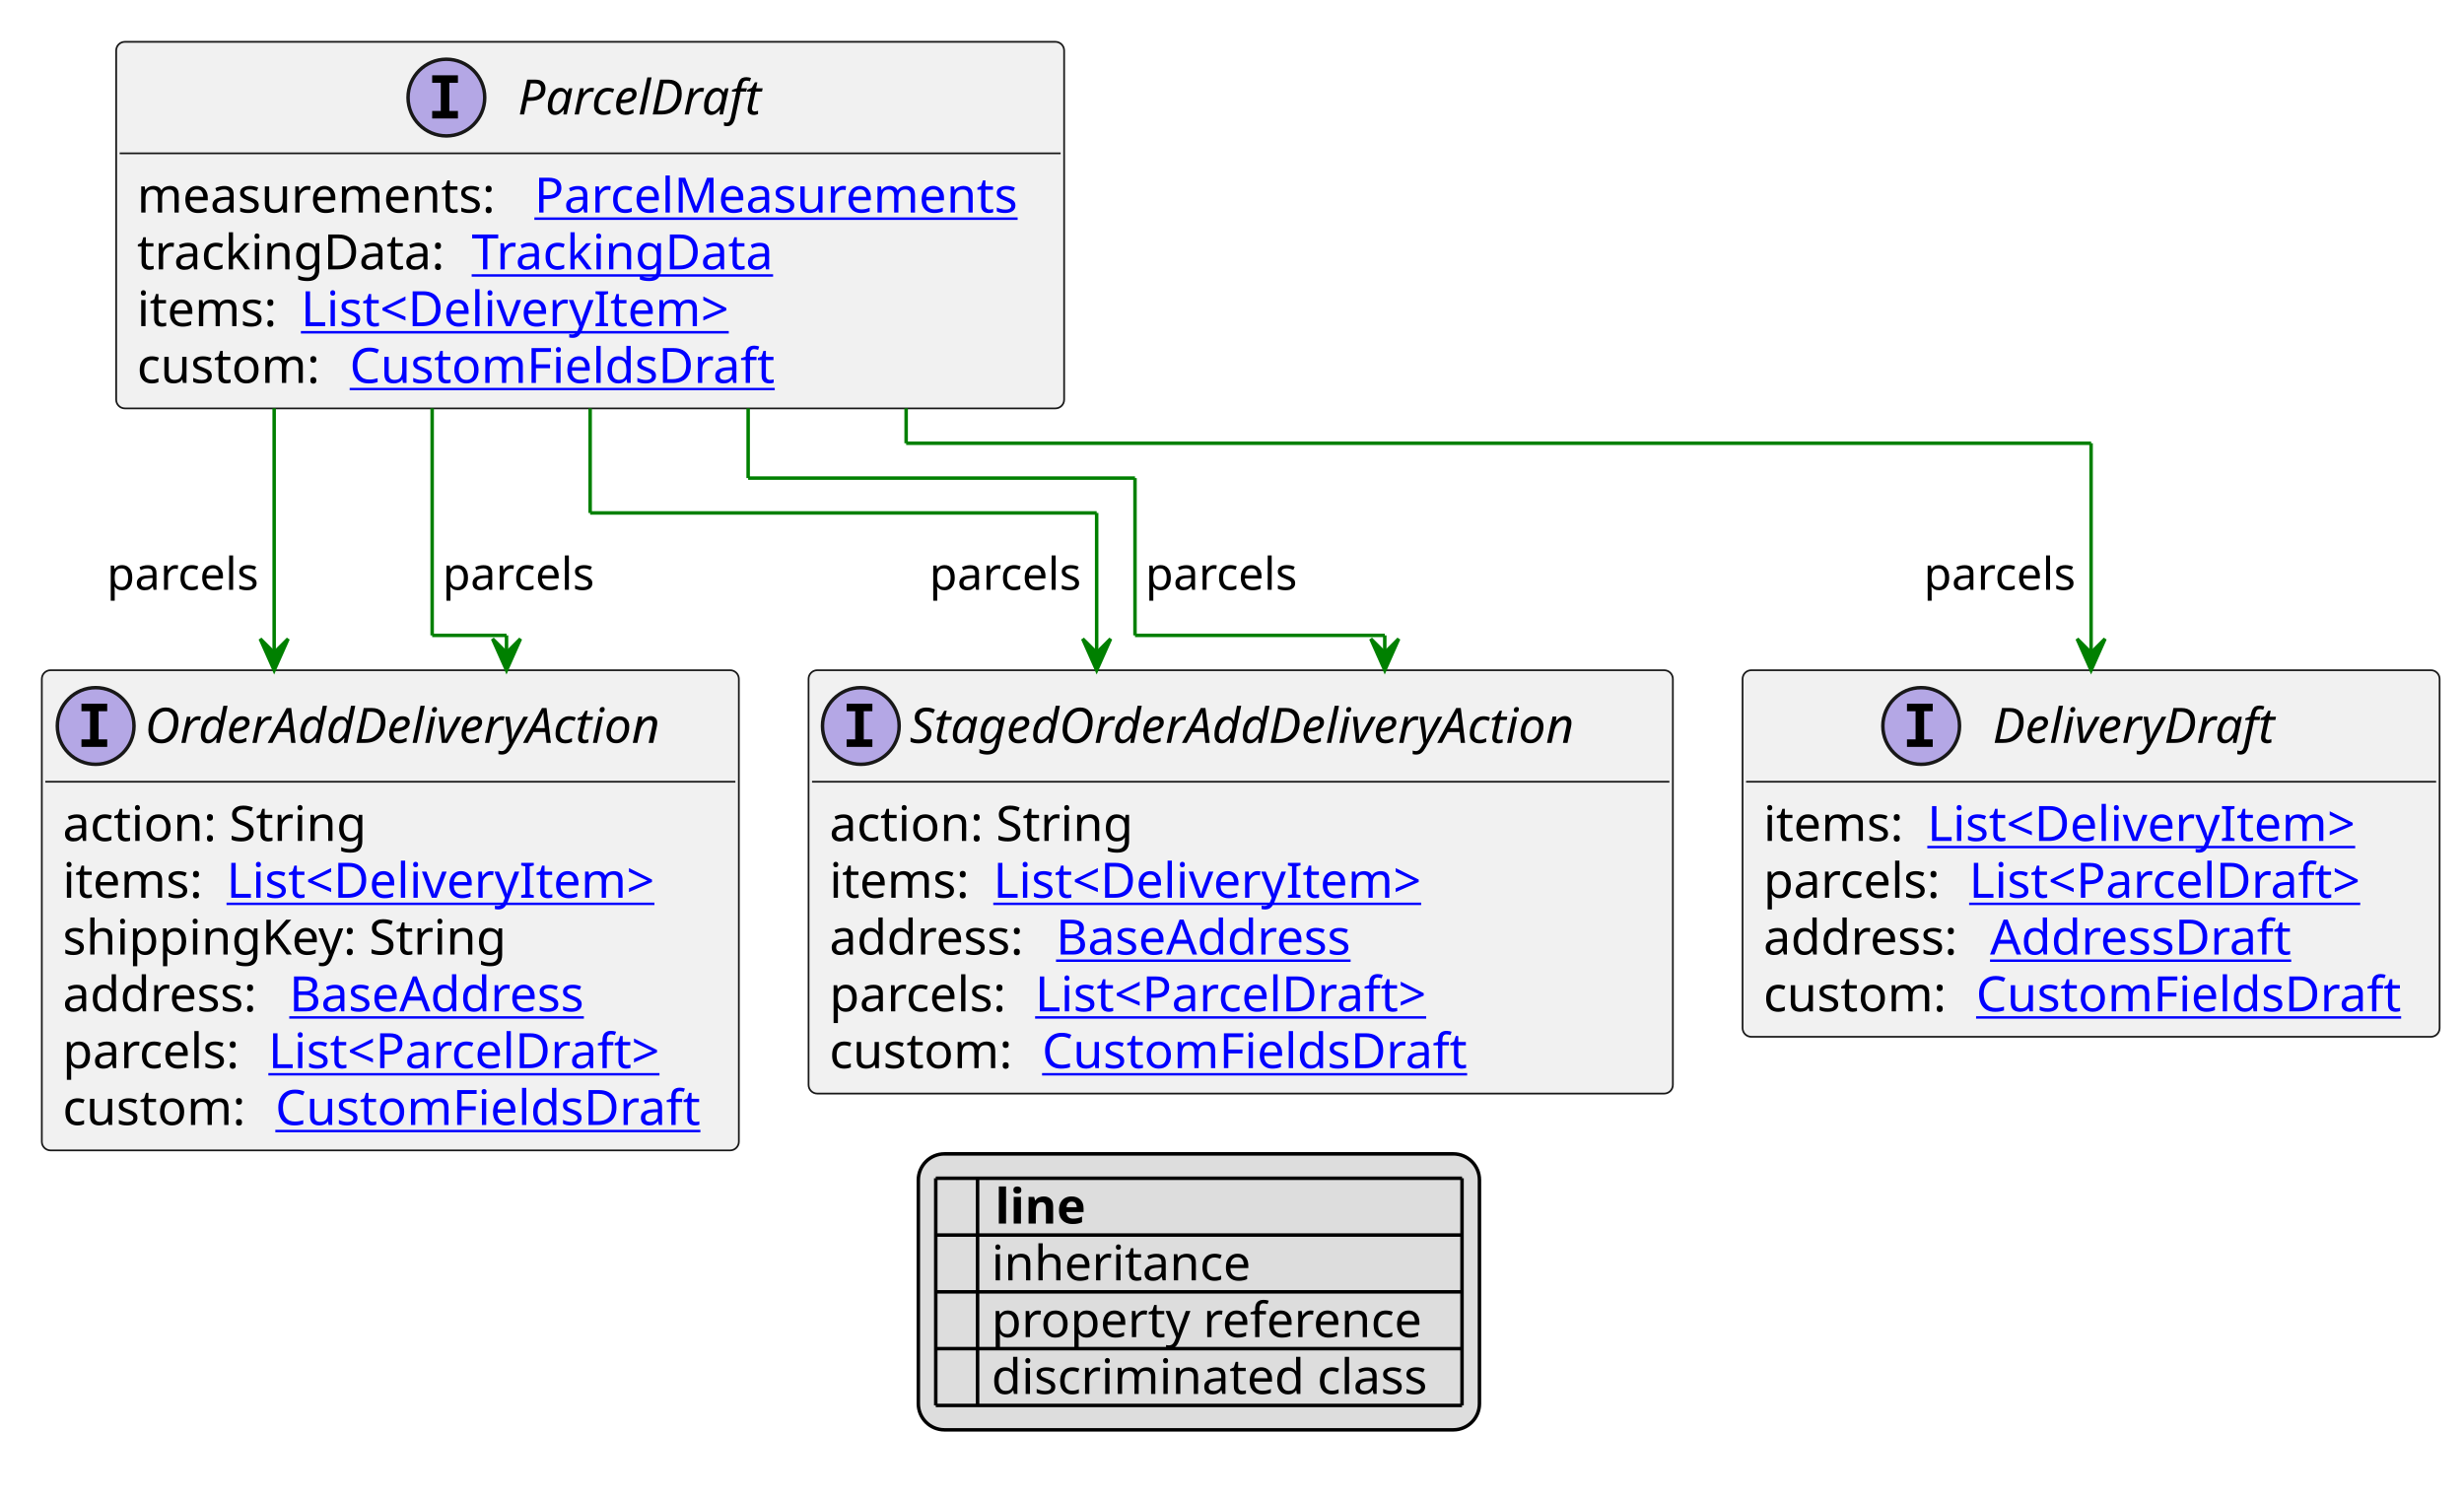
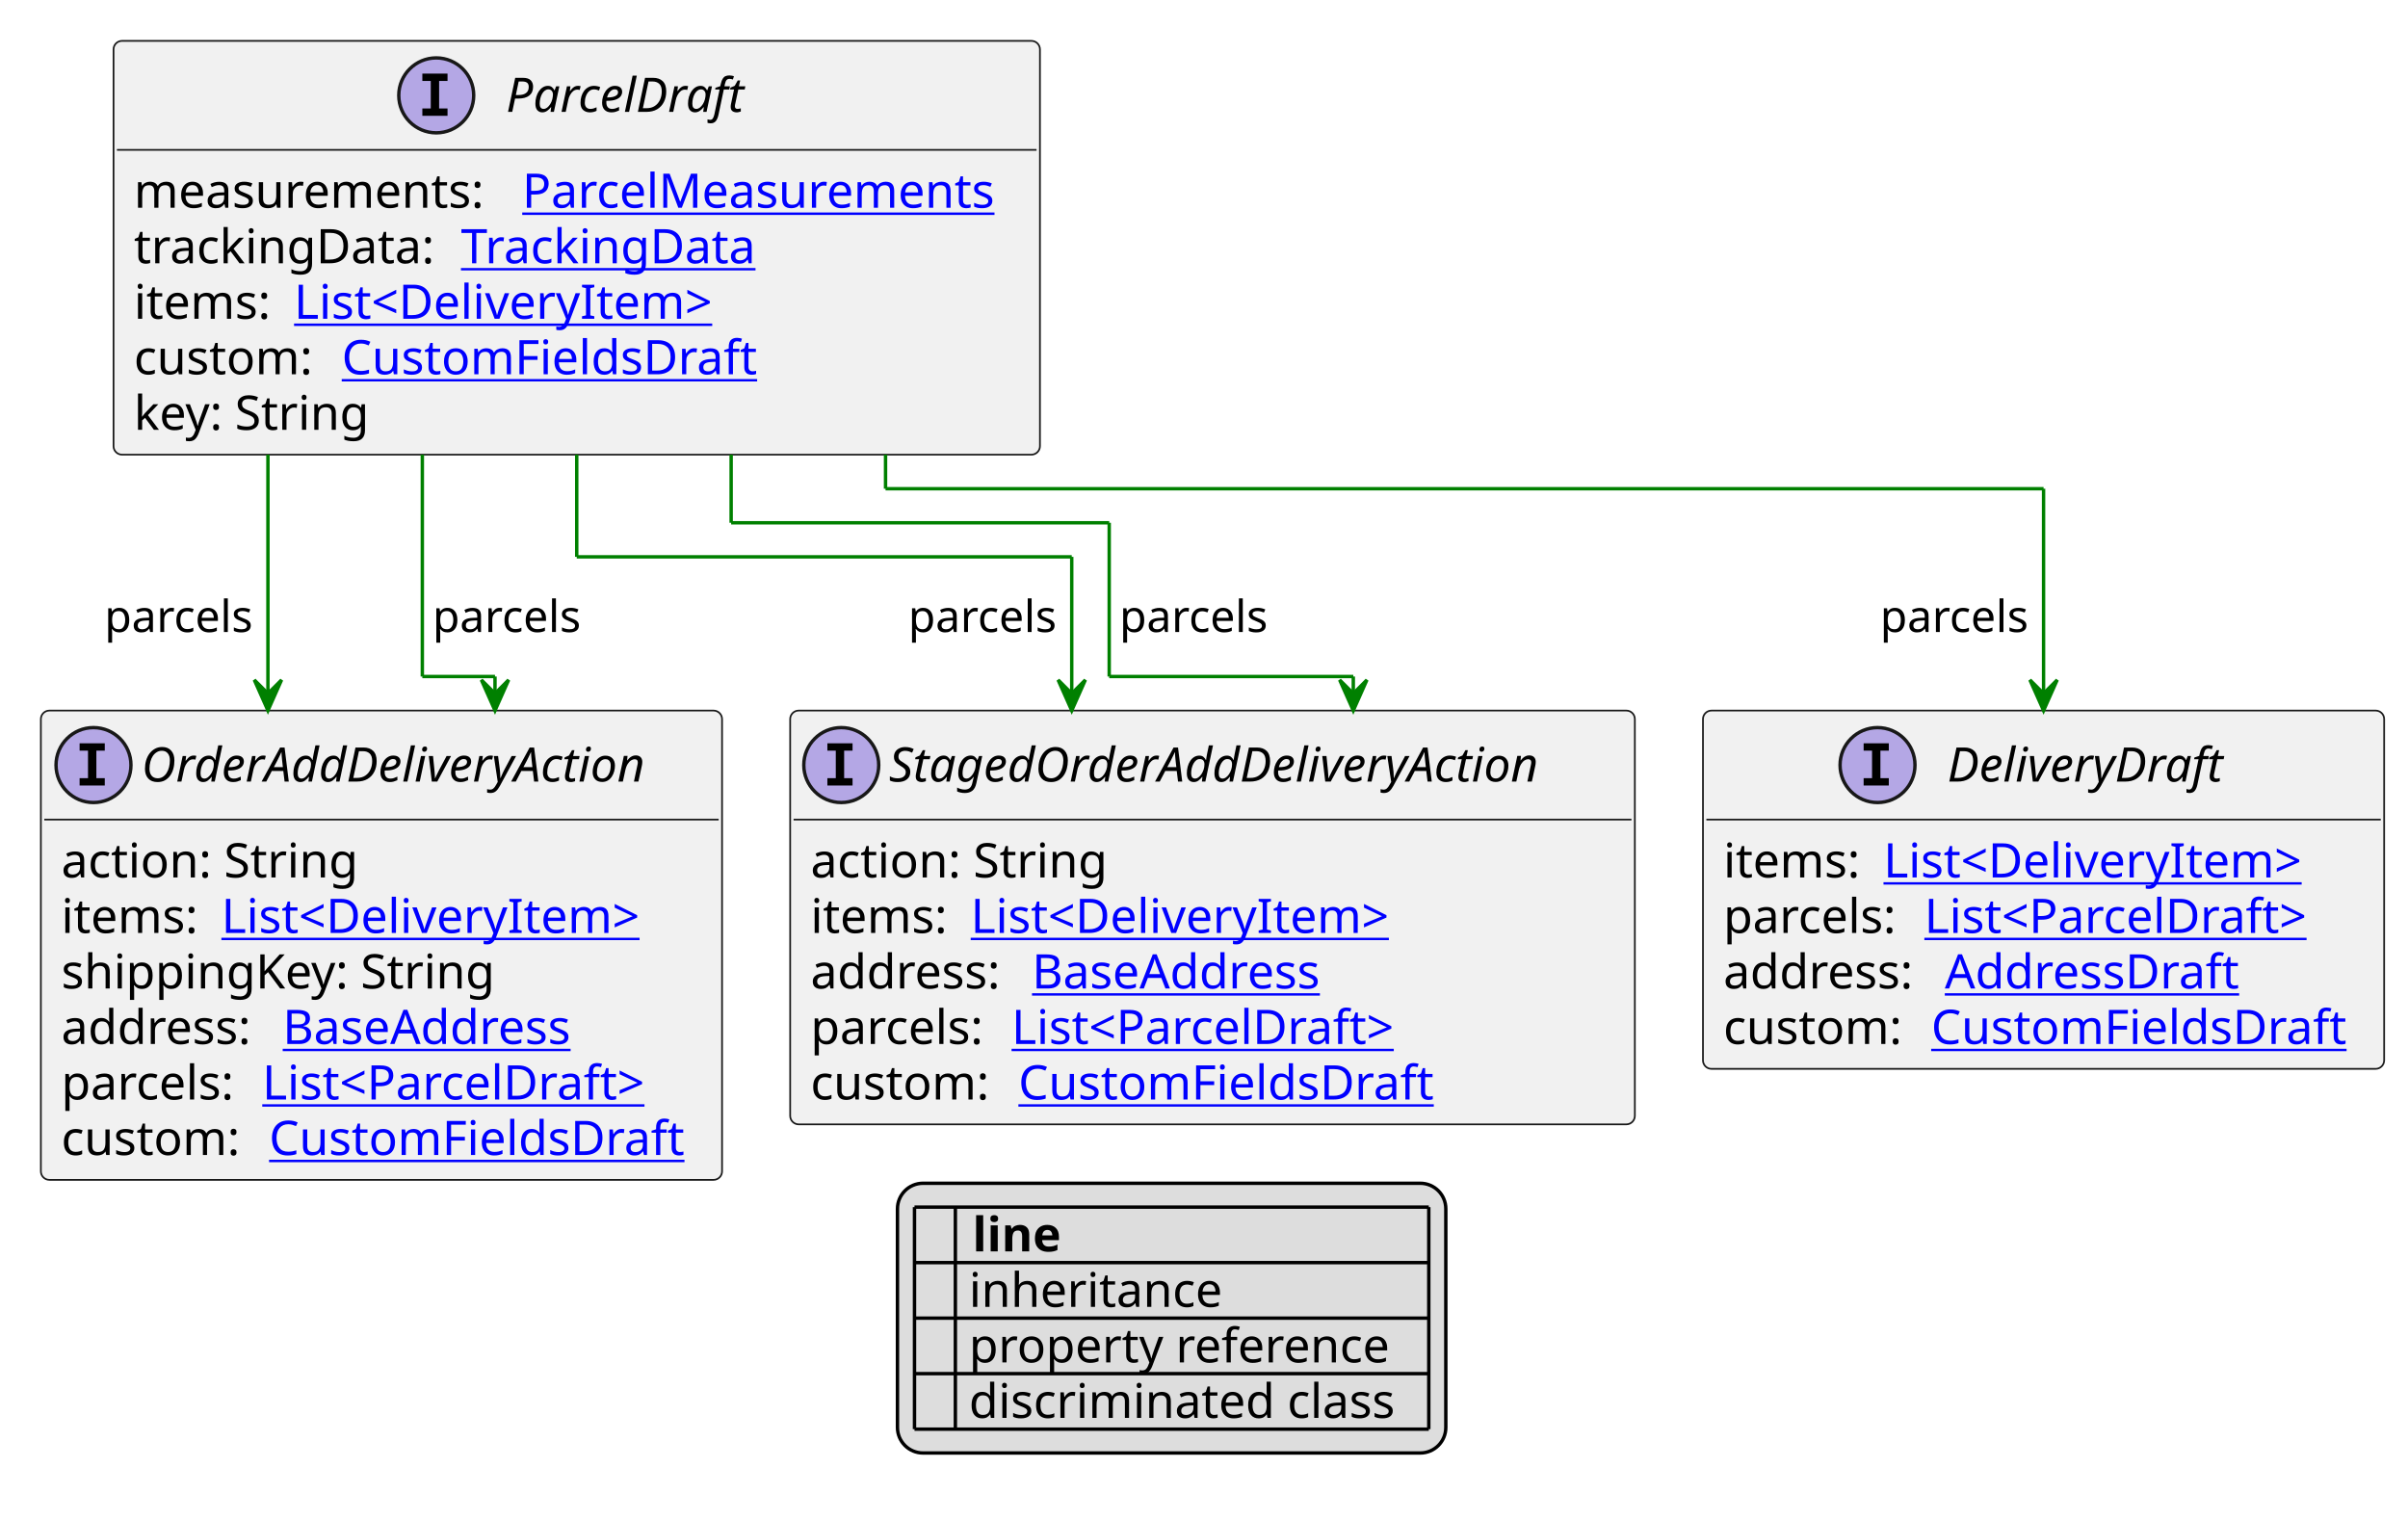
- <svg xmlns="http://www.w3.org/2000/svg" xmlns:xlink="http://www.w3.org/1999/xlink" contentStyleType="text/css" height="430px" preserveAspectRatio="none" style="width:707px;height:430px;background:#FFFFFF;" version="1.1" viewBox="0 0 707 430" width="707px" zoomAndPan="magnify">
+ <svg xmlns="http://www.w3.org/2000/svg" xmlns:xlink="http://www.w3.org/1999/xlink" contentStyleType="text/css" height="446px" preserveAspectRatio="none" style="width:707px;height:446px;background:#FFFFFF;" version="1.1" viewBox="0 0 707 446" width="707px" zoomAndPan="magnify">
  <defs>
-     <filter height="1" id="brft47xiajkid0" width="1" x="0" y="0">
+     <filter height="1" id="b9it2m5ih28va0" width="1" x="0" y="0">
      <feFlood flood-color="#000000" result="flood" />
      <feComposite in="SourceGraphic" in2="flood" operator="over" />
    </filter>
-     <filter height="1" id="brft47xiajkid1" width="1" x="0" y="0">
+     <filter height="1" id="b9it2m5ih28va1" width="1" x="0" y="0">
      <feFlood flood-color="#008000" result="flood" />
      <feComposite in="SourceGraphic" in2="flood" operator="over" />
    </filter>
-     <filter height="1" id="brft47xiajkid2" width="1" x="0" y="0">
+     <filter height="1" id="b9it2m5ih28va2" width="1" x="0" y="0">
      <feFlood flood-color="#0000FF" result="flood" />
      <feComposite in="SourceGraphic" in2="flood" operator="over" />
    </filter>
  </defs>
  <g>
    <a href="ParcelDraft.svg" target="_top" title="ParcelDraft.svg" xlink:actuate="onRequest" xlink:href="ParcelDraft.svg" xlink:show="new" xlink:title="ParcelDraft.svg" xlink:type="simple">
      <g id="elem_ParcelDraft">
-         <rect codeLine="10" fill="#F1F1F1" height="105.188" id="ParcelDraft" rx="2.5" ry="2.5" style="stroke:#181818;stroke-width:0.5;" width="272" x="33.333" y="12" />
+         <rect codeLine="10" fill="#F1F1F1" height="121.484" id="ParcelDraft" rx="2.5" ry="2.5" style="stroke:#181818;stroke-width:0.5;" width="272" x="33.333" y="12" />
        <ellipse cx="128.083" cy="28" fill="#B4A7E5" rx="11" ry="11" style="stroke:#181818;stroke-width:1.0;" />
        <path d="M124.005,23.766 L124.005,21.609 L131.396,21.609 L131.396,23.766 L128.927,23.766 L128.927,31.844 L131.396,31.844 L131.396,34 L124.005,34 L124.005,31.844 L126.474,31.844 L126.474,23.766 L124.005,23.766 Z " fill="#000000" />
        <text fill="#000000" font-family="sans-serif" font-size="14" font-style="italic" lengthAdjust="spacing" textLength="74" x="148.583" y="32.847">ParcelDraft</text>
        <line style="stroke:#181818;stroke-width:0.5;" x1="34.333" x2="304.333" y1="44" y2="44" />
        <text fill="#000000" font-family="sans-serif" font-size="14" lengthAdjust="spacing" textLength="110" x="39.333" y="60.995">measurements:</text>
        <a href="ParcelMeasurements.svg" target="_top" title="ParcelMeasurements.svg" xlink:actuate="onRequest" xlink:href="ParcelMeasurements.svg" xlink:show="new" xlink:title="ParcelMeasurements.svg" xlink:type="simple">
          <text fill="#0000FF" font-family="sans-serif" font-size="14" lengthAdjust="spacing" text-decoration="underline" textLength="146" x="153.333" y="60.995">ParcelMeasurements</text>
        </a>
        <text fill="#000000" font-family="sans-serif" font-size="14" lengthAdjust="spacing" textLength="92" x="39.333" y="77.292">trackingData:</text>
        <a href="TrackingData.svg" target="_top" title="TrackingData.svg" xlink:actuate="onRequest" xlink:href="TrackingData.svg" xlink:show="new" xlink:title="TrackingData.svg" xlink:type="simple">
          <text fill="#0000FF" font-family="sans-serif" font-size="14" lengthAdjust="spacing" text-decoration="underline" textLength="91" x="135.333" y="77.292">TrackingData</text>
        </a>
        <text fill="#000000" font-family="sans-serif" font-size="14" lengthAdjust="spacing" textLength="43" x="39.333" y="93.589">items:</text>
        <a href="DeliveryItem.svg" target="_top" title="DeliveryItem.svg" xlink:actuate="onRequest" xlink:href="DeliveryItem.svg" xlink:show="new" xlink:title="DeliveryItem.svg" xlink:type="simple">
          <text fill="#0000FF" font-family="sans-serif" font-size="14" lengthAdjust="spacing" text-decoration="underline" textLength="131" x="86.333" y="93.589">List&lt;DeliveryItem&gt;</text>
        </a>
        <text fill="#000000" font-family="sans-serif" font-size="14" lengthAdjust="spacing" textLength="57" x="39.333" y="109.886">custom:</text>
        <a href="CustomFieldsDraft.svg" target="_top" title="CustomFieldsDraft.svg" xlink:actuate="onRequest" xlink:href="CustomFieldsDraft.svg" xlink:show="new" xlink:title="CustomFieldsDraft.svg" xlink:type="simple">
          <text fill="#0000FF" font-family="sans-serif" font-size="14" lengthAdjust="spacing" text-decoration="underline" textLength="127" x="100.333" y="109.886">CustomFieldsDraft</text>
        </a>
+         <text fill="#000000" font-family="sans-serif" font-size="14" lengthAdjust="spacing" textLength="73" x="39.333" y="126.183">key: String</text>
      </g>
    </a>
    <a href="StagedOrderAddDeliveryAction.svg" target="_top" title="StagedOrderAddDeliveryAction.svg" xlink:actuate="onRequest" xlink:href="StagedOrderAddDeliveryAction.svg" xlink:show="new" xlink:title="StagedOrderAddDeliveryAction.svg" xlink:type="simple">
      <g id="elem_StagedOrderAddDeliveryAction">
-         <rect codeLine="19" fill="#F1F1F1" height="121.484" id="StagedOrderAddDeliveryAction" rx="2.5" ry="2.5" style="stroke:#181818;stroke-width:0.5;" width="248" x="232" y="192.32" />
-         <ellipse cx="247" cy="208.32" fill="#B4A7E5" rx="11" ry="11" style="stroke:#181818;stroke-width:1.0;" />
-         <path d="M242.922,204.086 L242.922,201.93 L250.312,201.93 L250.312,204.086 L247.844,204.086 L247.844,212.164 L250.312,212.164 L250.312,214.32 L242.922,214.32 L242.922,212.164 L245.391,212.164 L245.391,204.086 L242.922,204.086 Z " fill="#000000" />
-         <text fill="#000000" font-family="sans-serif" font-size="14" font-style="italic" lengthAdjust="spacing" textLength="216" x="261" y="213.167">StagedOrderAddDeliveryAction</text>
-         <line style="stroke:#181818;stroke-width:0.5;" x1="233" x2="479" y1="224.32" y2="224.32" />
-         <text fill="#000000" font-family="sans-serif" font-size="14" lengthAdjust="spacing" textLength="91" x="238" y="241.315">action: String</text>
-         <text fill="#000000" font-family="sans-serif" font-size="14" lengthAdjust="spacing" textLength="43" x="238" y="257.612">items:</text>
+         <rect codeLine="20" fill="#F1F1F1" height="121.484" id="StagedOrderAddDeliveryAction" rx="2.5" ry="2.5" style="stroke:#181818;stroke-width:0.5;" width="248" x="232" y="208.617" />
+         <ellipse cx="247" cy="224.617" fill="#B4A7E5" rx="11" ry="11" style="stroke:#181818;stroke-width:1.0;" />
+         <path d="M242.922,220.383 L242.922,218.227 L250.312,218.227 L250.312,220.383 L247.844,220.383 L247.844,228.461 L250.312,228.461 L250.312,230.617 L242.922,230.617 L242.922,228.461 L245.391,228.461 L245.391,220.383 L242.922,220.383 Z " fill="#000000" />
+         <text fill="#000000" font-family="sans-serif" font-size="14" font-style="italic" lengthAdjust="spacing" textLength="216" x="261" y="229.464">StagedOrderAddDeliveryAction</text>
+         <line style="stroke:#181818;stroke-width:0.5;" x1="233" x2="479" y1="240.617" y2="240.617" />
+         <text fill="#000000" font-family="sans-serif" font-size="14" lengthAdjust="spacing" textLength="91" x="238" y="257.612">action: String</text>
+         <text fill="#000000" font-family="sans-serif" font-size="14" lengthAdjust="spacing" textLength="43" x="238" y="273.909">items:</text>
        <a href="DeliveryItem.svg" target="_top" title="DeliveryItem.svg" xlink:actuate="onRequest" xlink:href="DeliveryItem.svg" xlink:show="new" xlink:title="DeliveryItem.svg" xlink:type="simple">
-           <text fill="#0000FF" font-family="sans-serif" font-size="14" lengthAdjust="spacing" text-decoration="underline" textLength="131" x="285" y="257.612">List&lt;DeliveryItem&gt;</text>
+           <text fill="#0000FF" font-family="sans-serif" font-size="14" lengthAdjust="spacing" text-decoration="underline" textLength="131" x="285" y="273.909">List&lt;DeliveryItem&gt;</text>
        </a>
-         <text fill="#000000" font-family="sans-serif" font-size="14" lengthAdjust="spacing" textLength="61" x="238" y="273.909">address:</text>
+         <text fill="#000000" font-family="sans-serif" font-size="14" lengthAdjust="spacing" textLength="61" x="238" y="290.206">address:</text>
        <a href="BaseAddress.svg" target="_top" title="BaseAddress.svg" xlink:actuate="onRequest" xlink:href="BaseAddress.svg" xlink:show="new" xlink:title="BaseAddress.svg" xlink:type="simple">
-           <text fill="#0000FF" font-family="sans-serif" font-size="14" lengthAdjust="spacing" text-decoration="underline" textLength="92" x="303" y="273.909">BaseAddress</text>
+           <text fill="#0000FF" font-family="sans-serif" font-size="14" lengthAdjust="spacing" text-decoration="underline" textLength="92" x="303" y="290.206">BaseAddress</text>
        </a>
-         <text fill="#000000" font-family="sans-serif" font-size="14" lengthAdjust="spacing" textLength="55" x="238" y="290.206">parcels:</text>
+         <text fill="#000000" font-family="sans-serif" font-size="14" lengthAdjust="spacing" textLength="55" x="238" y="306.503">parcels:</text>
        <a href="ParcelDraft.svg" target="_top" title="ParcelDraft.svg" xlink:actuate="onRequest" xlink:href="ParcelDraft.svg" xlink:show="new" xlink:title="ParcelDraft.svg" xlink:type="simple">
-           <text fill="#0000FF" font-family="sans-serif" font-size="14" lengthAdjust="spacing" text-decoration="underline" textLength="122" x="297" y="290.206">List&lt;ParcelDraft&gt;</text>
+           <text fill="#0000FF" font-family="sans-serif" font-size="14" lengthAdjust="spacing" text-decoration="underline" textLength="122" x="297" y="306.503">List&lt;ParcelDraft&gt;</text>
        </a>
-         <text fill="#000000" font-family="sans-serif" font-size="14" lengthAdjust="spacing" textLength="57" x="238" y="306.503">custom:</text>
+         <text fill="#000000" font-family="sans-serif" font-size="14" lengthAdjust="spacing" textLength="57" x="238" y="322.8">custom:</text>
        <a href="CustomFieldsDraft.svg" target="_top" title="CustomFieldsDraft.svg" xlink:actuate="onRequest" xlink:href="CustomFieldsDraft.svg" xlink:show="new" xlink:title="CustomFieldsDraft.svg" xlink:type="simple">
-           <text fill="#0000FF" font-family="sans-serif" font-size="14" lengthAdjust="spacing" text-decoration="underline" textLength="127" x="299" y="306.503">CustomFieldsDraft</text>
+           <text fill="#0000FF" font-family="sans-serif" font-size="14" lengthAdjust="spacing" text-decoration="underline" textLength="127" x="299" y="322.8">CustomFieldsDraft</text>
        </a>
      </g>
    </a>
    <a href="DeliveryDraft.svg" target="_top" title="DeliveryDraft.svg" xlink:actuate="onRequest" xlink:href="DeliveryDraft.svg" xlink:show="new" xlink:title="DeliveryDraft.svg" xlink:type="simple">
      <g id="elem_DeliveryDraft">
-         <rect codeLine="26" fill="#F1F1F1" height="105.188" id="DeliveryDraft" rx="2.5" ry="2.5" style="stroke:#181818;stroke-width:0.5;" width="200" x="500" y="192.32" />
-         <ellipse cx="551.25" cy="208.32" fill="#B4A7E5" rx="11" ry="11" style="stroke:#181818;stroke-width:1.0;" />
-         <path d="M547.172,204.086 L547.172,201.93 L554.562,201.93 L554.562,204.086 L552.094,204.086 L552.094,212.164 L554.562,212.164 L554.562,214.32 L547.172,214.32 L547.172,212.164 L549.641,212.164 L549.641,204.086 L547.172,204.086 Z " fill="#000000" />
-         <text fill="#000000" font-family="sans-serif" font-size="14" font-style="italic" lengthAdjust="spacing" textLength="89" x="571.75" y="213.167">DeliveryDraft</text>
-         <line style="stroke:#181818;stroke-width:0.5;" x1="501" x2="699" y1="224.32" y2="224.32" />
-         <text fill="#000000" font-family="sans-serif" font-size="14" lengthAdjust="spacing" textLength="43" x="506" y="241.315">items:</text>
+         <rect codeLine="27" fill="#F1F1F1" height="105.188" id="DeliveryDraft" rx="2.5" ry="2.5" style="stroke:#181818;stroke-width:0.5;" width="200" x="500" y="208.617" />
+         <ellipse cx="551.25" cy="224.617" fill="#B4A7E5" rx="11" ry="11" style="stroke:#181818;stroke-width:1.0;" />
+         <path d="M547.172,220.383 L547.172,218.227 L554.562,218.227 L554.562,220.383 L552.094,220.383 L552.094,228.461 L554.562,228.461 L554.562,230.617 L547.172,230.617 L547.172,228.461 L549.641,228.461 L549.641,220.383 L547.172,220.383 Z " fill="#000000" />
+         <text fill="#000000" font-family="sans-serif" font-size="14" font-style="italic" lengthAdjust="spacing" textLength="89" x="571.75" y="229.464">DeliveryDraft</text>
+         <line style="stroke:#181818;stroke-width:0.5;" x1="501" x2="699" y1="240.617" y2="240.617" />
+         <text fill="#000000" font-family="sans-serif" font-size="14" lengthAdjust="spacing" textLength="43" x="506" y="257.612">items:</text>
        <a href="DeliveryItem.svg" target="_top" title="DeliveryItem.svg" xlink:actuate="onRequest" xlink:href="DeliveryItem.svg" xlink:show="new" xlink:title="DeliveryItem.svg" xlink:type="simple">
-           <text fill="#0000FF" font-family="sans-serif" font-size="14" lengthAdjust="spacing" text-decoration="underline" textLength="131" x="553" y="241.315">List&lt;DeliveryItem&gt;</text>
+           <text fill="#0000FF" font-family="sans-serif" font-size="14" lengthAdjust="spacing" text-decoration="underline" textLength="131" x="553" y="257.612">List&lt;DeliveryItem&gt;</text>
        </a>
-         <text fill="#000000" font-family="sans-serif" font-size="14" lengthAdjust="spacing" textLength="55" x="506" y="257.612">parcels:</text>
+         <text fill="#000000" font-family="sans-serif" font-size="14" lengthAdjust="spacing" textLength="55" x="506" y="273.909">parcels:</text>
        <a href="ParcelDraft.svg" target="_top" title="ParcelDraft.svg" xlink:actuate="onRequest" xlink:href="ParcelDraft.svg" xlink:show="new" xlink:title="ParcelDraft.svg" xlink:type="simple">
-           <text fill="#0000FF" font-family="sans-serif" font-size="14" lengthAdjust="spacing" text-decoration="underline" textLength="122" x="565" y="257.612">List&lt;ParcelDraft&gt;</text>
+           <text fill="#0000FF" font-family="sans-serif" font-size="14" lengthAdjust="spacing" text-decoration="underline" textLength="122" x="565" y="273.909">List&lt;ParcelDraft&gt;</text>
        </a>
-         <text fill="#000000" font-family="sans-serif" font-size="14" lengthAdjust="spacing" textLength="61" x="506" y="273.909">address:</text>
+         <text fill="#000000" font-family="sans-serif" font-size="14" lengthAdjust="spacing" textLength="61" x="506" y="290.206">address:</text>
        <a href="AddressDraft.svg" target="_top" title="AddressDraft.svg" xlink:actuate="onRequest" xlink:href="AddressDraft.svg" xlink:show="new" xlink:title="AddressDraft.svg" xlink:type="simple">
-           <text fill="#0000FF" font-family="sans-serif" font-size="14" lengthAdjust="spacing" text-decoration="underline" textLength="90" x="571" y="273.909">AddressDraft</text>
+           <text fill="#0000FF" font-family="sans-serif" font-size="14" lengthAdjust="spacing" text-decoration="underline" textLength="90" x="571" y="290.206">AddressDraft</text>
        </a>
-         <text fill="#000000" font-family="sans-serif" font-size="14" lengthAdjust="spacing" textLength="57" x="506" y="290.206">custom:</text>
+         <text fill="#000000" font-family="sans-serif" font-size="14" lengthAdjust="spacing" textLength="57" x="506" y="306.503">custom:</text>
        <a href="CustomFieldsDraft.svg" target="_top" title="CustomFieldsDraft.svg" xlink:actuate="onRequest" xlink:href="CustomFieldsDraft.svg" xlink:show="new" xlink:title="CustomFieldsDraft.svg" xlink:type="simple">
-           <text fill="#0000FF" font-family="sans-serif" font-size="14" lengthAdjust="spacing" text-decoration="underline" textLength="127" x="567" y="290.206">CustomFieldsDraft</text>
+           <text fill="#0000FF" font-family="sans-serif" font-size="14" lengthAdjust="spacing" text-decoration="underline" textLength="127" x="567" y="306.503">CustomFieldsDraft</text>
        </a>
      </g>
    </a>
    <a href="OrderAddDeliveryAction.svg" target="_top" title="OrderAddDeliveryAction.svg" xlink:actuate="onRequest" xlink:href="OrderAddDeliveryAction.svg" xlink:show="new" xlink:title="OrderAddDeliveryAction.svg" xlink:type="simple">
      <g id="elem_OrderAddDeliveryAction">
-         <rect codeLine="32" fill="#F1F1F1" height="137.781" id="OrderAddDeliveryAction" rx="2.5" ry="2.5" style="stroke:#181818;stroke-width:0.5;" width="200" x="12" y="192.32" />
-         <ellipse cx="27.45" cy="208.32" fill="#B4A7E5" rx="11" ry="11" style="stroke:#181818;stroke-width:1.0;" />
-         <path d="M23.372,204.086 L23.372,201.93 L30.762,201.93 L30.762,204.086 L28.294,204.086 L28.294,212.164 L30.762,212.164 L30.762,214.32 L23.372,214.32 L23.372,212.164 L25.841,212.164 L25.841,204.086 L23.372,204.086 Z " fill="#000000" />
-         <text fill="#000000" font-family="sans-serif" font-size="14" font-style="italic" lengthAdjust="spacing" textLength="167" x="41.55" y="213.167">OrderAddDeliveryAction</text>
-         <line style="stroke:#181818;stroke-width:0.5;" x1="13" x2="211" y1="224.32" y2="224.32" />
-         <text fill="#000000" font-family="sans-serif" font-size="14" lengthAdjust="spacing" textLength="91" x="18" y="241.315">action: String</text>
-         <text fill="#000000" font-family="sans-serif" font-size="14" lengthAdjust="spacing" textLength="43" x="18" y="257.612">items:</text>
+         <rect codeLine="33" fill="#F1F1F1" height="137.781" id="OrderAddDeliveryAction" rx="2.5" ry="2.5" style="stroke:#181818;stroke-width:0.5;" width="200" x="12" y="208.617" />
+         <ellipse cx="27.45" cy="224.617" fill="#B4A7E5" rx="11" ry="11" style="stroke:#181818;stroke-width:1.0;" />
+         <path d="M23.372,220.383 L23.372,218.227 L30.762,218.227 L30.762,220.383 L28.294,220.383 L28.294,228.461 L30.762,228.461 L30.762,230.617 L23.372,230.617 L23.372,228.461 L25.841,228.461 L25.841,220.383 L23.372,220.383 Z " fill="#000000" />
+         <text fill="#000000" font-family="sans-serif" font-size="14" font-style="italic" lengthAdjust="spacing" textLength="167" x="41.55" y="229.464">OrderAddDeliveryAction</text>
+         <line style="stroke:#181818;stroke-width:0.5;" x1="13" x2="211" y1="240.617" y2="240.617" />
+         <text fill="#000000" font-family="sans-serif" font-size="14" lengthAdjust="spacing" textLength="91" x="18" y="257.612">action: String</text>
+         <text fill="#000000" font-family="sans-serif" font-size="14" lengthAdjust="spacing" textLength="43" x="18" y="273.909">items:</text>
        <a href="DeliveryItem.svg" target="_top" title="DeliveryItem.svg" xlink:actuate="onRequest" xlink:href="DeliveryItem.svg" xlink:show="new" xlink:title="DeliveryItem.svg" xlink:type="simple">
-           <text fill="#0000FF" font-family="sans-serif" font-size="14" lengthAdjust="spacing" text-decoration="underline" textLength="131" x="65" y="257.612">List&lt;DeliveryItem&gt;</text>
+           <text fill="#0000FF" font-family="sans-serif" font-size="14" lengthAdjust="spacing" text-decoration="underline" textLength="131" x="65" y="273.909">List&lt;DeliveryItem&gt;</text>
        </a>
-         <text fill="#000000" font-family="sans-serif" font-size="14" lengthAdjust="spacing" textLength="133" x="18" y="273.909">shippingKey: String</text>
-         <text fill="#000000" font-family="sans-serif" font-size="14" lengthAdjust="spacing" textLength="61" x="18" y="290.206">address:</text>
+         <text fill="#000000" font-family="sans-serif" font-size="14" lengthAdjust="spacing" textLength="133" x="18" y="290.206">shippingKey: String</text>
+         <text fill="#000000" font-family="sans-serif" font-size="14" lengthAdjust="spacing" textLength="61" x="18" y="306.503">address:</text>
        <a href="BaseAddress.svg" target="_top" title="BaseAddress.svg" xlink:actuate="onRequest" xlink:href="BaseAddress.svg" xlink:show="new" xlink:title="BaseAddress.svg" xlink:type="simple">
-           <text fill="#0000FF" font-family="sans-serif" font-size="14" lengthAdjust="spacing" text-decoration="underline" textLength="92" x="83" y="290.206">BaseAddress</text>
+           <text fill="#0000FF" font-family="sans-serif" font-size="14" lengthAdjust="spacing" text-decoration="underline" textLength="92" x="83" y="306.503">BaseAddress</text>
        </a>
-         <text fill="#000000" font-family="sans-serif" font-size="14" lengthAdjust="spacing" textLength="55" x="18" y="306.503">parcels:</text>
+         <text fill="#000000" font-family="sans-serif" font-size="14" lengthAdjust="spacing" textLength="55" x="18" y="322.8">parcels:</text>
        <a href="ParcelDraft.svg" target="_top" title="ParcelDraft.svg" xlink:actuate="onRequest" xlink:href="ParcelDraft.svg" xlink:show="new" xlink:title="ParcelDraft.svg" xlink:type="simple">
-           <text fill="#0000FF" font-family="sans-serif" font-size="14" lengthAdjust="spacing" text-decoration="underline" textLength="122" x="77" y="306.503">List&lt;ParcelDraft&gt;</text>
+           <text fill="#0000FF" font-family="sans-serif" font-size="14" lengthAdjust="spacing" text-decoration="underline" textLength="122" x="77" y="322.8">List&lt;ParcelDraft&gt;</text>
        </a>
-         <text fill="#000000" font-family="sans-serif" font-size="14" lengthAdjust="spacing" textLength="57" x="18" y="322.8">custom:</text>
+         <text fill="#000000" font-family="sans-serif" font-size="14" lengthAdjust="spacing" textLength="57" x="18" y="339.097">custom:</text>
        <a href="CustomFieldsDraft.svg" target="_top" title="CustomFieldsDraft.svg" xlink:actuate="onRequest" xlink:href="CustomFieldsDraft.svg" xlink:show="new" xlink:title="CustomFieldsDraft.svg" xlink:type="simple">
-           <text fill="#0000FF" font-family="sans-serif" font-size="14" lengthAdjust="spacing" text-decoration="underline" textLength="127" x="79" y="322.8">CustomFieldsDraft</text>
+           <text fill="#0000FF" font-family="sans-serif" font-size="14" lengthAdjust="spacing" text-decoration="underline" textLength="127" x="79" y="339.097">CustomFieldsDraft</text>
        </a>
      </g>
    </a>
-     <line style="stroke:#008000;stroke-width:1.0;" x1="214.667" x2="214.667" y1="117.188" y2="137.188" />
-     <line style="stroke:#008000;stroke-width:1.0;" x1="214.667" x2="325.667" y1="137.188" y2="137.188" />
-     <line style="stroke:#008000;stroke-width:1.0;" x1="325.667" x2="325.667" y1="137.188" y2="182.32" />
-     <line style="stroke:#008000;stroke-width:1.0;" x1="325.667" x2="397.333" y1="182.32" y2="182.32" />
-     <line style="stroke:#008000;stroke-width:1.0;" x1="397.333" x2="397.333" y1="182.32" y2="192.32" />
-     <polygon fill="#008000" points="397.333,192.32,401.333,183.32,397.333,187.32,393.333,183.32,397.333,192.32" style="stroke:#008000;stroke-width:1.0;" />
-     <text fill="#000000" font-family="sans-serif" font-size="13" lengthAdjust="spacing" textLength="46" x="328.667" y="169.254">parcels</text>
-     <line style="stroke:#008000;stroke-width:1.0;" x1="169.333" x2="169.333" y1="117.188" y2="147.188" />
-     <line style="stroke:#008000;stroke-width:1.0;" x1="169.333" x2="314.667" y1="147.188" y2="147.188" />
-     <line style="stroke:#008000;stroke-width:1.0;" x1="314.667" x2="314.667" y1="147.188" y2="192.32" />
-     <polygon fill="#008000" points="314.667,192.32,318.667,183.32,314.667,187.32,310.667,183.32,314.667,192.32" style="stroke:#008000;stroke-width:1.0;" />
-     <text fill="#000000" font-family="sans-serif" font-size="13" lengthAdjust="spacing" textLength="46" x="266.667" y="169.254">parcels</text>
-     <line style="stroke:#008000;stroke-width:1.0;" x1="260" x2="260" y1="117.188" y2="127.188" />
-     <line style="stroke:#008000;stroke-width:1.0;" x1="260" x2="600" y1="127.188" y2="127.188" />
-     <line style="stroke:#008000;stroke-width:1.0;" x1="600" x2="600" y1="127.188" y2="192.32" />
-     <polygon fill="#008000" points="600,192.32,604,183.32,600,187.32,596,183.32,600,192.32" style="stroke:#008000;stroke-width:1.0;" />
-     <text fill="#000000" font-family="sans-serif" font-size="13" lengthAdjust="spacing" textLength="46" x="552" y="169.254">parcels</text>
-     <line style="stroke:#008000;stroke-width:1.0;" x1="124" x2="124" y1="117.188" y2="182.32" />
-     <line style="stroke:#008000;stroke-width:1.0;" x1="124" x2="145.333" y1="182.32" y2="182.32" />
-     <line style="stroke:#008000;stroke-width:1.0;" x1="145.333" x2="145.333" y1="182.32" y2="192.32" />
-     <polygon fill="#008000" points="145.333,192.32,149.333,183.32,145.333,187.32,141.333,183.32,145.333,192.32" style="stroke:#008000;stroke-width:1.0;" />
-     <text fill="#000000" font-family="sans-serif" font-size="13" lengthAdjust="spacing" textLength="46" x="127" y="169.254">parcels</text>
-     <line style="stroke:#008000;stroke-width:1.0;" x1="78.667" x2="78.667" y1="117.188" y2="192.32" />
-     <polygon fill="#008000" points="78.667,192.32,82.667,183.32,78.667,187.32,74.667,183.32,78.667,192.32" style="stroke:#008000;stroke-width:1.0;" />
-     <text fill="#000000" font-family="sans-serif" font-size="13" lengthAdjust="spacing" textLength="46" x="30.667" y="169.254">parcels</text>
-     <rect fill="#DDDDDD" height="79.188" id="_legend" rx="7.5" ry="7.5" style="stroke:#000000;stroke-width:1.0;" width="161" x="263.5" y="331.102" />
-     <text fill="#000000" font-family="sans-serif" font-size="14" font-weight="bold" lengthAdjust="spacing" textLength="5" x="268.5" y="351.097"> </text>
-     <text fill="#000000" font-family="sans-serif" font-size="14" font-weight="bold" lengthAdjust="spacing" textLength="28" x="285.5" y="351.097">line</text>
-     <text fill="#000000" filter="url(#brft47xiajkid0)" font-family="sans-serif" font-size="14" lengthAdjust="spacing" textLength="12" x="268.5" y="367.394">   </text>
-     <text fill="#000000" font-family="sans-serif" font-size="14" lengthAdjust="spacing" textLength="77" x="284.5" y="367.394">inheritance</text>
-     <text fill="#000000" filter="url(#brft47xiajkid1)" font-family="sans-serif" font-size="14" lengthAdjust="spacing" textLength="12" x="268.5" y="383.69">   </text>
-     <text fill="#000000" font-family="sans-serif" font-size="14" lengthAdjust="spacing" textLength="129" x="284.5" y="383.69">property reference</text>
-     <text fill="#000000" filter="url(#brft47xiajkid2)" font-family="sans-serif" font-size="14" lengthAdjust="spacing" textLength="12" x="268.5" y="399.987">   </text>
-     <text fill="#000000" font-family="sans-serif" font-size="14" lengthAdjust="spacing" textLength="131" x="284.5" y="399.987">discriminated class</text>
-     <line style="stroke:#000000;stroke-width:1.0;" x1="268.5" x2="419.5" y1="338.102" y2="338.102" />
+     <line style="stroke:#008000;stroke-width:1.0;" x1="214.667" x2="214.667" y1="133.484" y2="153.484" />
+     <line style="stroke:#008000;stroke-width:1.0;" x1="214.667" x2="325.667" y1="153.484" y2="153.484" />
+     <line style="stroke:#008000;stroke-width:1.0;" x1="325.667" x2="325.667" y1="153.484" y2="198.617" />
+     <line style="stroke:#008000;stroke-width:1.0;" x1="325.667" x2="397.333" y1="198.617" y2="198.617" />
+     <line style="stroke:#008000;stroke-width:1.0;" x1="397.333" x2="397.333" y1="198.617" y2="208.617" />
+     <polygon fill="#008000" points="397.333,208.617,401.333,199.617,397.333,203.617,393.333,199.617,397.333,208.617" style="stroke:#008000;stroke-width:1.0;" />
+     <text fill="#000000" font-family="sans-serif" font-size="13" lengthAdjust="spacing" textLength="46" x="328.667" y="185.551">parcels</text>
+     <line style="stroke:#008000;stroke-width:1.0;" x1="169.333" x2="169.333" y1="133.484" y2="163.484" />
+     <line style="stroke:#008000;stroke-width:1.0;" x1="169.333" x2="314.667" y1="163.484" y2="163.484" />
+     <line style="stroke:#008000;stroke-width:1.0;" x1="314.667" x2="314.667" y1="163.484" y2="208.617" />
+     <polygon fill="#008000" points="314.667,208.617,318.667,199.617,314.667,203.617,310.667,199.617,314.667,208.617" style="stroke:#008000;stroke-width:1.0;" />
+     <text fill="#000000" font-family="sans-serif" font-size="13" lengthAdjust="spacing" textLength="46" x="266.667" y="185.551">parcels</text>
+     <line style="stroke:#008000;stroke-width:1.0;" x1="260" x2="260" y1="133.484" y2="143.484" />
+     <line style="stroke:#008000;stroke-width:1.0;" x1="260" x2="600" y1="143.484" y2="143.484" />
+     <line style="stroke:#008000;stroke-width:1.0;" x1="600" x2="600" y1="143.484" y2="208.617" />
+     <polygon fill="#008000" points="600,208.617,604,199.617,600,203.617,596,199.617,600,208.617" style="stroke:#008000;stroke-width:1.0;" />
+     <text fill="#000000" font-family="sans-serif" font-size="13" lengthAdjust="spacing" textLength="46" x="552" y="185.551">parcels</text>
+     <line style="stroke:#008000;stroke-width:1.0;" x1="124" x2="124" y1="133.484" y2="198.617" />
+     <line style="stroke:#008000;stroke-width:1.0;" x1="124" x2="145.333" y1="198.617" y2="198.617" />
+     <line style="stroke:#008000;stroke-width:1.0;" x1="145.333" x2="145.333" y1="198.617" y2="208.617" />
+     <polygon fill="#008000" points="145.333,208.617,149.333,199.617,145.333,203.617,141.333,199.617,145.333,208.617" style="stroke:#008000;stroke-width:1.0;" />
+     <text fill="#000000" font-family="sans-serif" font-size="13" lengthAdjust="spacing" textLength="46" x="127" y="185.551">parcels</text>
+     <line style="stroke:#008000;stroke-width:1.0;" x1="78.667" x2="78.667" y1="133.484" y2="208.617" />
+     <polygon fill="#008000" points="78.667,208.617,82.667,199.617,78.667,203.617,74.667,199.617,78.667,208.617" style="stroke:#008000;stroke-width:1.0;" />
+     <text fill="#000000" font-family="sans-serif" font-size="13" lengthAdjust="spacing" textLength="46" x="30.667" y="185.551">parcels</text>
+     <rect fill="#DDDDDD" height="79.188" id="_legend" rx="7.5" ry="7.5" style="stroke:#000000;stroke-width:1.0;" width="161" x="263.5" y="347.398" />
+     <text fill="#000000" font-family="sans-serif" font-size="14" font-weight="bold" lengthAdjust="spacing" textLength="5" x="268.5" y="367.394"> </text>
+     <text fill="#000000" font-family="sans-serif" font-size="14" font-weight="bold" lengthAdjust="spacing" textLength="28" x="285.5" y="367.394">line</text>
+     <text fill="#000000" filter="url(#b9it2m5ih28va0)" font-family="sans-serif" font-size="14" lengthAdjust="spacing" textLength="12" x="268.5" y="383.69">   </text>
+     <text fill="#000000" font-family="sans-serif" font-size="14" lengthAdjust="spacing" textLength="77" x="284.5" y="383.69">inheritance</text>
+     <text fill="#000000" filter="url(#b9it2m5ih28va1)" font-family="sans-serif" font-size="14" lengthAdjust="spacing" textLength="12" x="268.5" y="399.987">   </text>
+     <text fill="#000000" font-family="sans-serif" font-size="14" lengthAdjust="spacing" textLength="129" x="284.5" y="399.987">property reference</text>
+     <text fill="#000000" filter="url(#b9it2m5ih28va2)" font-family="sans-serif" font-size="14" lengthAdjust="spacing" textLength="12" x="268.5" y="416.284">   </text>
+     <text fill="#000000" font-family="sans-serif" font-size="14" lengthAdjust="spacing" textLength="131" x="284.5" y="416.284">discriminated class</text>
    <line style="stroke:#000000;stroke-width:1.0;" x1="268.5" x2="419.5" y1="354.398" y2="354.398" />
    <line style="stroke:#000000;stroke-width:1.0;" x1="268.5" x2="419.5" y1="370.695" y2="370.695" />
    <line style="stroke:#000000;stroke-width:1.0;" x1="268.5" x2="419.5" y1="386.992" y2="386.992" />
    <line style="stroke:#000000;stroke-width:1.0;" x1="268.5" x2="419.5" y1="403.289" y2="403.289" />
-     <line style="stroke:#000000;stroke-width:1.0;" x1="268.5" x2="268.5" y1="338.102" y2="403.289" />
-     <line style="stroke:#000000;stroke-width:1.0;" x1="280.5" x2="280.5" y1="338.102" y2="403.289" />
-     <line style="stroke:#000000;stroke-width:1.0;" x1="419.5" x2="419.5" y1="338.102" y2="403.289" />
+     <line style="stroke:#000000;stroke-width:1.0;" x1="268.5" x2="419.5" y1="419.586" y2="419.586" />
+     <line style="stroke:#000000;stroke-width:1.0;" x1="268.5" x2="268.5" y1="354.398" y2="419.586" />
+     <line style="stroke:#000000;stroke-width:1.0;" x1="280.5" x2="280.5" y1="354.398" y2="419.586" />
+     <line style="stroke:#000000;stroke-width:1.0;" x1="419.5" x2="419.5" y1="354.398" y2="419.586" />
  </g>
</svg>
